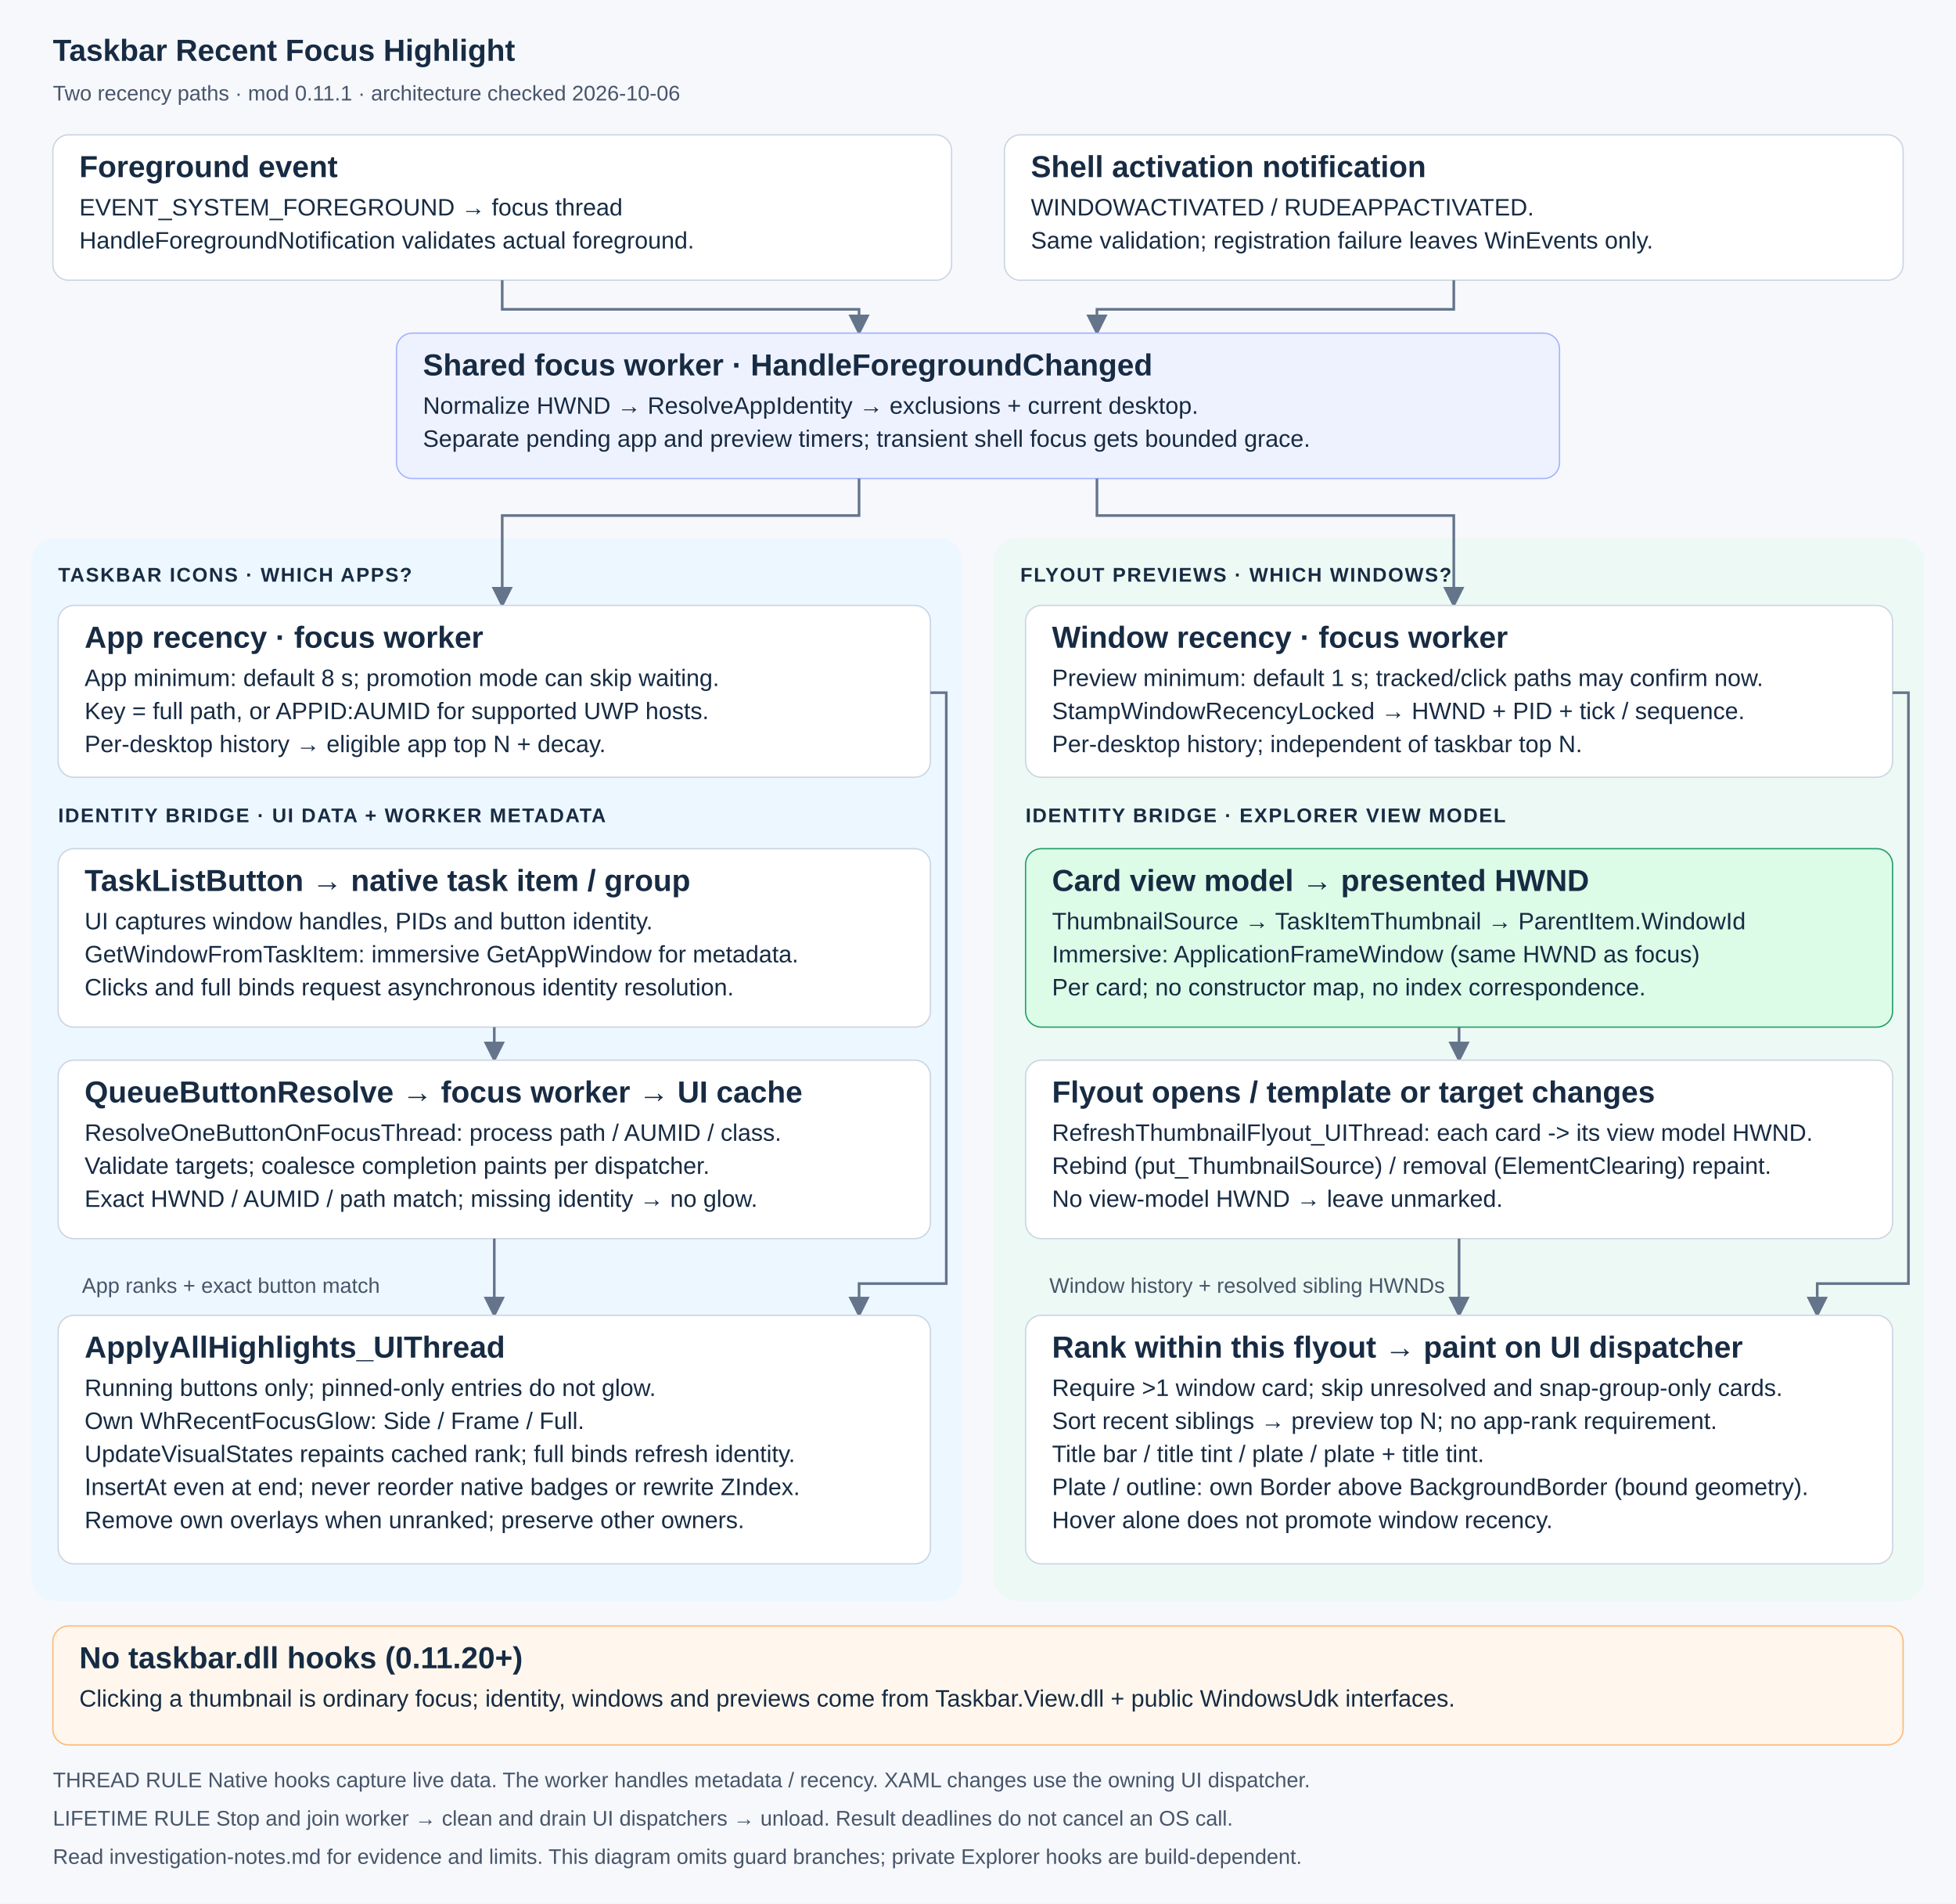
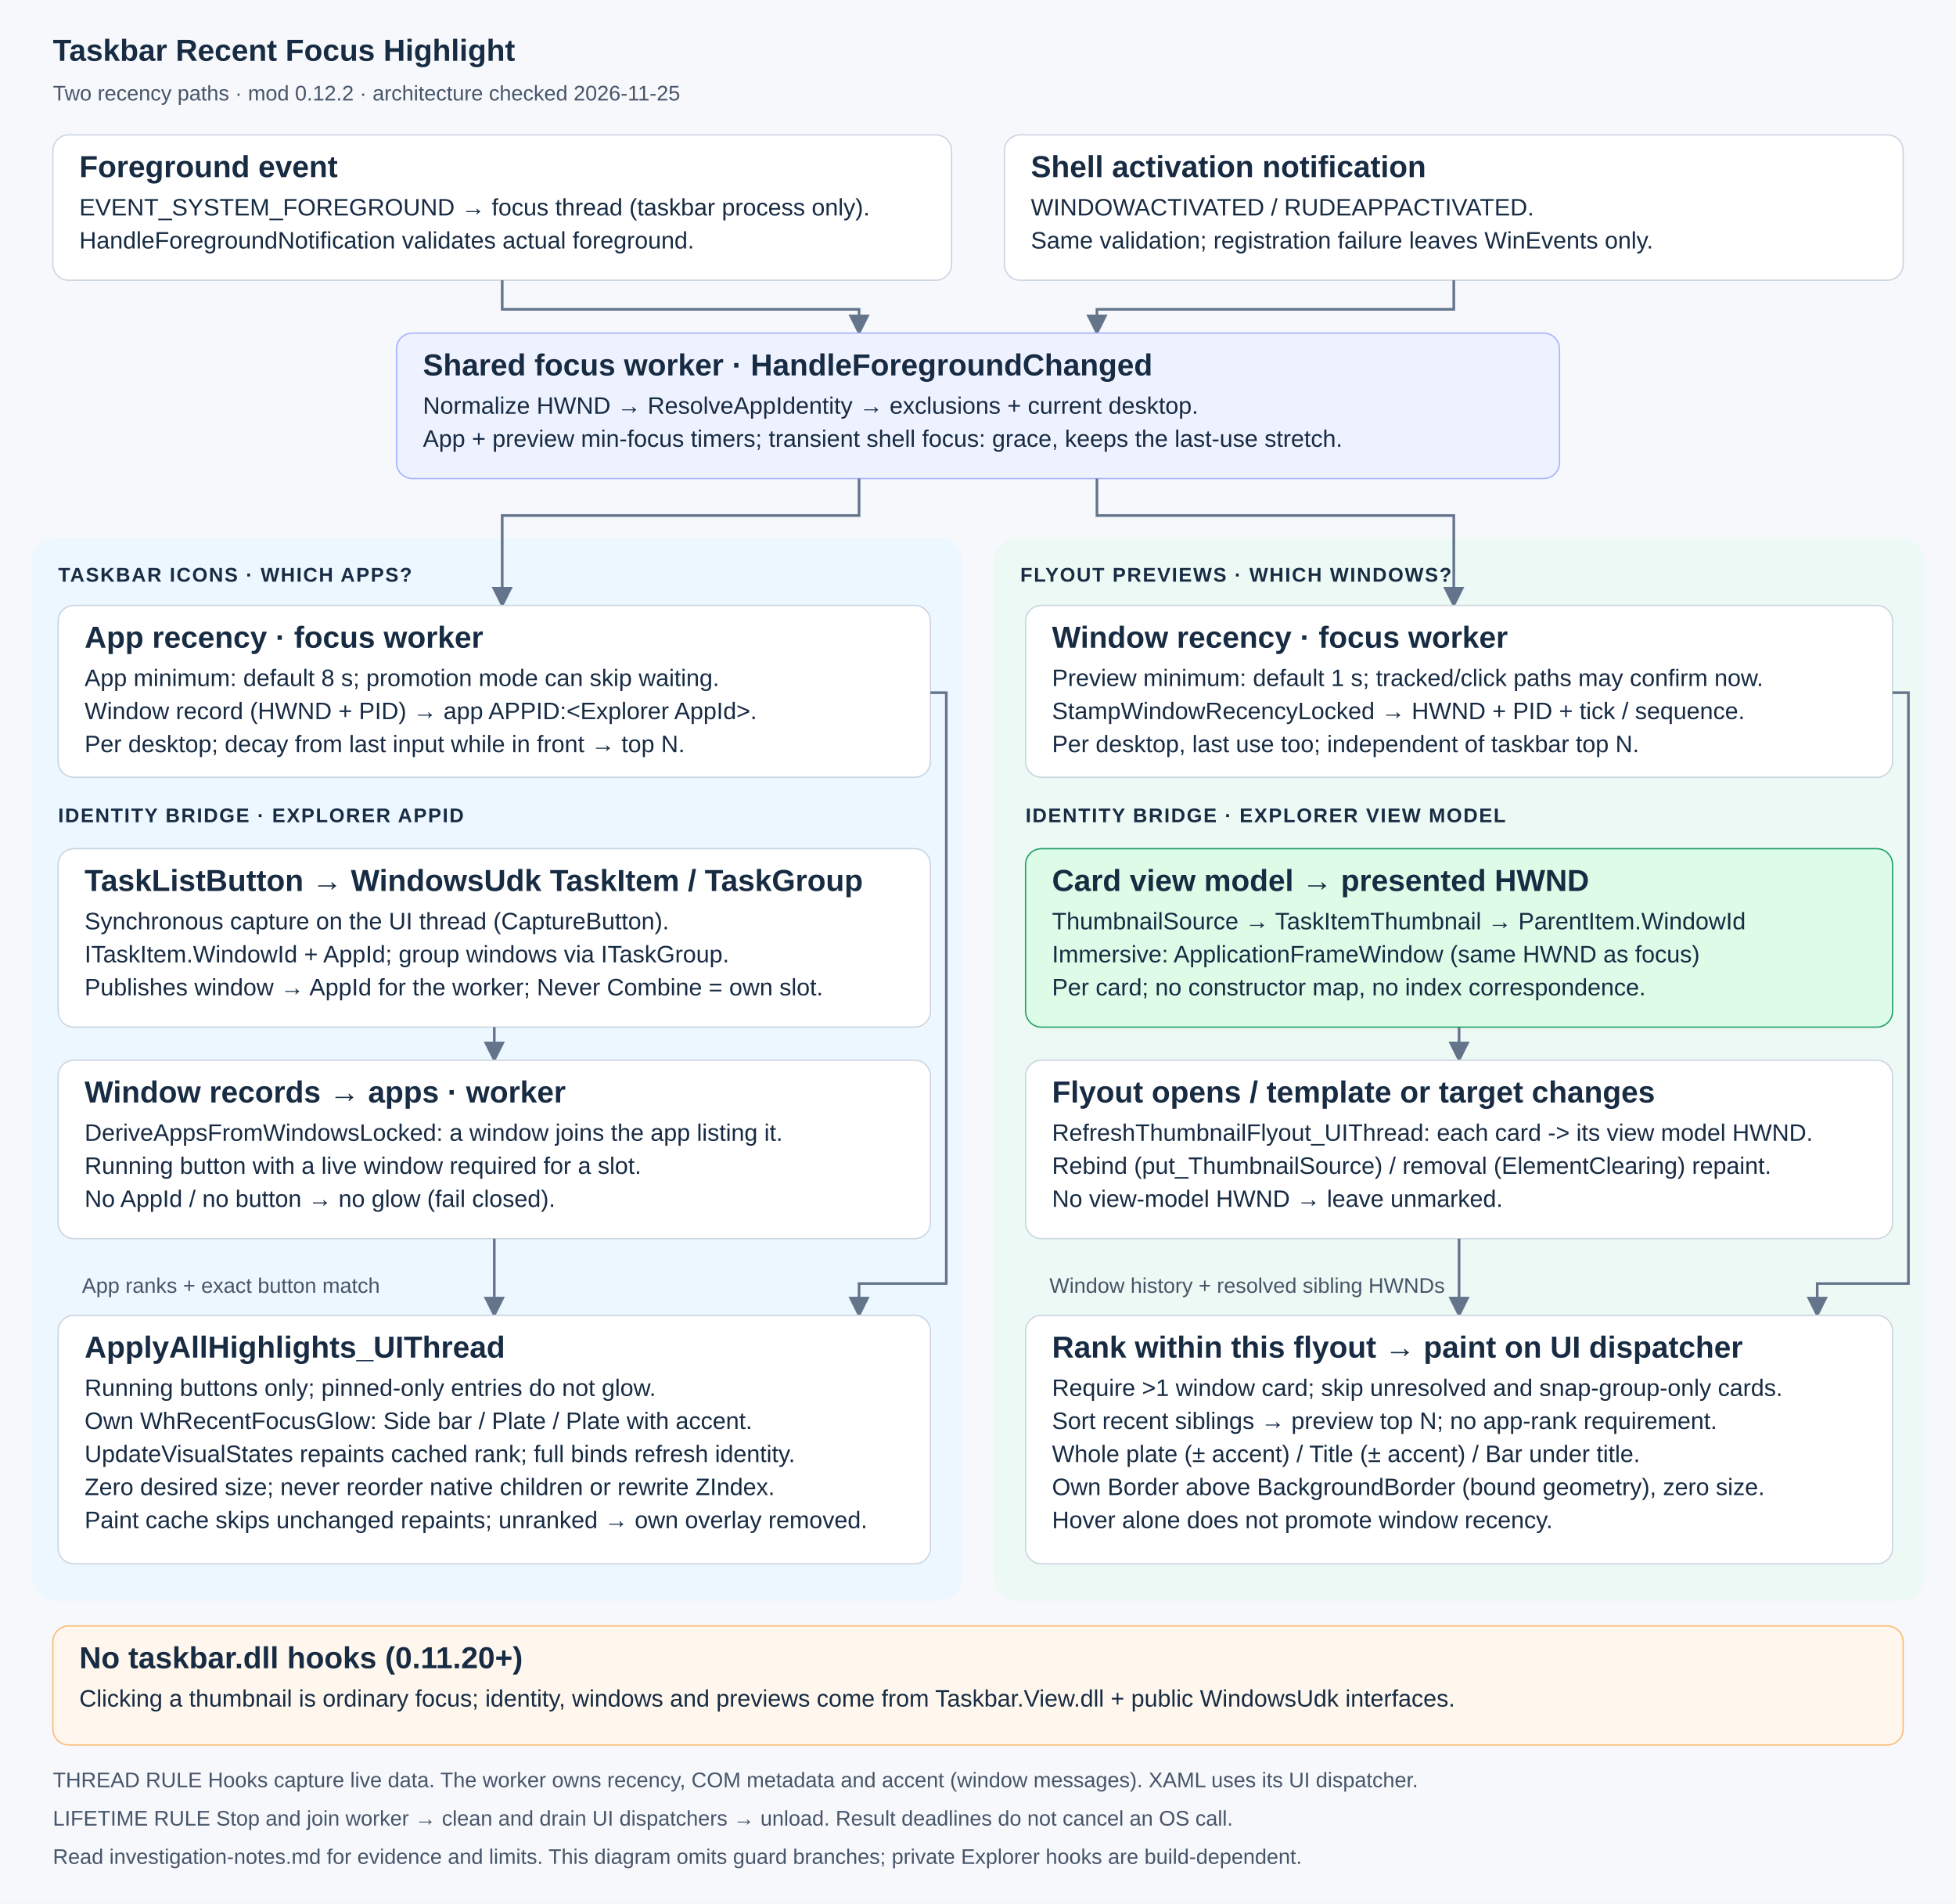
<svg xmlns="http://www.w3.org/2000/svg" width="1480" height="1440" viewBox="0 0 1480 1440" role="img" aria-labelledby="title description">
  <defs>
    <marker id="arrow" markerWidth="8" markerHeight="8" refX="7" refY="4" orient="auto">
      <path d="M0 0L8 4L0 8Z" fill="#64748b" />
    </marker>
  </defs>
  <style>text{font-family:Segoe UI,Arial,sans-serif;fill:#172b43} .heading{font-size:23px;font-weight:700}.body{font-size:18px}.small{font-size:16px;fill:#475569}.tag{font-size:15px;font-weight:700;letter-spacing:1px}.wire{fill:none;stroke:#64748b;stroke-width:2;marker-end:url(#arrow)}</style>
  <rect width="1480" height="1440" fill="#f6f8fc" />
  <text x="40" y="46" class="heading">Taskbar Recent Focus Highlight</text>
-   <text x="40" y="76" class="small">Two recency paths · mod 0.11.1 · architecture checked 2026-10-06</text>
+   <text x="40" y="76" class="small">Two recency paths · mod 0.12.2 · architecture checked 2026-11-25</text>
  <rect x="40" y="102" width="680" height="110" rx="12" fill="#fff" stroke="#cbd5e1" />
  <text x="60" y="134" class="heading">Foreground event</text>
-   <text x="60" y="163" class="body">EVENT_SYSTEM_FOREGROUND → focus thread</text>
+   <text x="60" y="163" class="body">EVENT_SYSTEM_FOREGROUND → focus thread (taskbar process only).</text>
  <text x="60" y="188" class="body">HandleForegroundNotification validates actual foreground.</text>
  <rect x="760" y="102" width="680" height="110" rx="12" fill="#fff" stroke="#cbd5e1" />
  <text x="780" y="134" class="heading">Shell activation notification</text>
  <text x="780" y="163" class="body">WINDOWACTIVATED / RUDEAPPACTIVATED.</text>
  <text x="780" y="188" class="body">Same validation; registration failure leaves WinEvents only.</text>
  <path class="wire" d="M380 212 V234 H650 V252" />
  <path class="wire" d="M1100 212 V234 H830 V252" />
  <rect x="300" y="252" width="880" height="110" rx="12" fill="#eef2ff" stroke="#a5b4fc" />
  <text x="320" y="284" class="heading">Shared focus worker · HandleForegroundChanged</text>
  <text x="320" y="313" class="body">Normalize HWND → ResolveAppIdentity → exclusions + current desktop.</text>
-   <text x="320" y="338" class="body">Separate pending app and preview timers; transient shell focus gets bounded grace.</text>
+   <text x="320" y="338" class="body">App + preview min-focus timers; transient shell focus: grace, keeps the last-use stretch.</text>
  <rect x="24" y="407" width="704" height="804" rx="18" fill="#edf7ff" />
  <rect x="752" y="407" width="704" height="804" rx="18" fill="#edf9f4" />
  <text x="44" y="440" class="tag">TASKBAR ICONS · WHICH APPS?</text>
  <text x="772" y="440" class="tag">FLYOUT PREVIEWS · WHICH WINDOWS?</text>
  <path class="wire" d="M650 362 V390 H380 V458" />
  <path class="wire" d="M830 362 V390 H1100 V458" />
  <rect x="44" y="458" width="660" height="130" rx="12" fill="#fff" stroke="#cbd5e1" />
  <text x="64" y="490" class="heading">App recency · focus worker</text>
  <text x="64" y="519" class="body">App minimum: default 8 s; promotion mode can skip waiting.</text>
-   <text x="64" y="544" class="body">Key = full path, or APPID:AUMID for supported UWP hosts.</text>
-   <text x="64" y="569" class="body">Per-desktop history → eligible app top N + decay.</text>
+   <text x="64" y="544" class="body">Window record (HWND + PID) → app APPID:&lt;Explorer AppId&gt;.</text>
+   <text x="64" y="569" class="body">Per desktop; decay from last input while in front → top N.</text>
  <rect x="776" y="458" width="656" height="130" rx="12" fill="#fff" stroke="#cbd5e1" />
  <text x="796" y="490" class="heading">Window recency · focus worker</text>
  <text x="796" y="519" class="body">Preview minimum: default 1 s; tracked/click paths may confirm now.</text>
  <text x="796" y="544" class="body">StampWindowRecencyLocked → HWND + PID + tick / sequence.</text>
-   <text x="796" y="569" class="body">Per-desktop history; independent of taskbar top N.</text>
-   <text x="44" y="622" class="tag">IDENTITY BRIDGE · UI DATA + WORKER METADATA</text>
+   <text x="796" y="569" class="body">Per desktop, last use too; independent of taskbar top N.</text>
+   <text x="44" y="622" class="tag">IDENTITY BRIDGE · EXPLORER APPID</text>
  <rect x="44" y="642" width="660" height="135" rx="12" fill="#fff" stroke="#cbd5e1" />
-   <text x="64" y="674" class="heading">TaskListButton → native task item / group</text>
-   <text x="64" y="703" class="body">UI captures window handles, PIDs and button identity.</text>
-   <text x="64" y="728" class="body">GetWindowFromTaskItem: immersive GetAppWindow for metadata.</text>
-   <text x="64" y="753" class="body">Clicks and full binds request asynchronous identity resolution.</text>
+   <text x="64" y="674" class="heading">TaskListButton → WindowsUdk TaskItem / TaskGroup</text>
+   <text x="64" y="703" class="body">Synchronous capture on the UI thread (CaptureButton).</text>
+   <text x="64" y="728" class="body">ITaskItem.WindowId + AppId; group windows via ITaskGroup.</text>
+   <text x="64" y="753" class="body">Publishes window → AppId for the worker; Never Combine = own slot.</text>
  <path class="wire" d="M374 777 V802" />
  <rect x="44" y="802" width="660" height="135" rx="12" fill="#fff" stroke="#cbd5e1" />
-   <text x="64" y="834" class="heading">QueueButtonResolve → focus worker → UI cache</text>
-   <text x="64" y="863" class="body">ResolveOneButtonOnFocusThread: process path / AUMID / class.</text>
-   <text x="64" y="888" class="body">Validate targets; coalesce completion paints per dispatcher.</text>
-   <text x="64" y="913" class="body">Exact HWND / AUMID / path match; missing identity → no glow.</text>
+   <text x="64" y="834" class="heading">Window records → apps · worker</text>
+   <text x="64" y="863" class="body">DeriveAppsFromWindowsLocked: a window joins the app listing it.</text>
+   <text x="64" y="888" class="body">Running button with a live window required for a slot.</text>
+   <text x="64" y="913" class="body">No AppId / no button → no glow (fail closed).</text>
  <text x="776" y="622" class="tag">IDENTITY BRIDGE · EXPLORER VIEW MODEL</text>
  <rect x="776" y="642" width="656" height="135" rx="12" fill="#dcfce7" stroke="#22a06b" />
  <text x="796" y="674" class="heading">Card view model → presented HWND</text>
  <text x="796" y="703" class="body">ThumbnailSource → TaskItemThumbnail → ParentItem.WindowId</text>
  <text x="796" y="728" class="body">Immersive: ApplicationFrameWindow (same HWND as focus)</text>
  <text x="796" y="753" class="body">Per card; no constructor map, no index correspondence.</text>
  <path class="wire" d="M1104 777 V802" />
  <rect x="776" y="802" width="656" height="135" rx="12" fill="#fff" stroke="#cbd5e1" />
  <text x="796" y="834" class="heading">Flyout opens / template or target changes</text>
  <text x="796" y="863" class="body">RefreshThumbnailFlyout_UIThread: each card -&gt; its view model HWND.</text>
  <text x="796" y="888" class="body">Rebind (put_ThumbnailSource) / removal (ElementClearing) repaint.</text>
  <text x="796" y="913" class="body">No view-model HWND → leave unmarked.</text>
  <path class="wire" d="M374 937 V995" />
  <path class="wire" d="M1104 937 V995" />
  <path class="wire" d="M704 524 H716 V971 H650 V995" />
  <path class="wire" d="M1432 524 H1444 V971 H1375 V995" />
  <text x="62" y="978" class="small">App ranks + exact button match</text>
  <text x="794" y="978" class="small">Window history + resolved sibling HWNDs</text>
  <rect x="44" y="995" width="660" height="188" rx="12" fill="#fff" stroke="#cbd5e1" />
  <text x="64" y="1027" class="heading">ApplyAllHighlights_UIThread</text>
  <text x="64" y="1056" class="body">Running buttons only; pinned-only entries do not glow.</text>
-   <text x="64" y="1081" class="body">Own WhRecentFocusGlow: Side / Frame / Full.</text>
+   <text x="64" y="1081" class="body">Own WhRecentFocusGlow: Side bar / Plate / Plate with accent.</text>
  <text x="64" y="1106" class="body">UpdateVisualStates repaints cached rank; full binds refresh identity.</text>
-   <text x="64" y="1131" class="body">InsertAt even at end; never reorder native badges or rewrite ZIndex.</text>
-   <text x="64" y="1156" class="body">Remove own overlays when unranked; preserve other owners.</text>
+   <text x="64" y="1131" class="body">Zero desired size; never reorder native children or rewrite ZIndex.</text>
+   <text x="64" y="1156" class="body">Paint cache skips unchanged repaints; unranked → own overlay removed.</text>
  <rect x="776" y="995" width="656" height="188" rx="12" fill="#fff" stroke="#cbd5e1" />
  <text x="796" y="1027" class="heading">Rank within this flyout → paint on UI dispatcher</text>
  <text x="796" y="1056" class="body">Require &gt;1 window card; skip unresolved and snap-group-only cards.</text>
  <text x="796" y="1081" class="body">Sort recent siblings → preview top N; no app-rank requirement.</text>
-   <text x="796" y="1106" class="body">Title bar / title tint / plate / plate + title tint.</text>
-   <text x="796" y="1131" class="body">Plate / outline: own Border above BackgroundBorder (bound geometry).</text>
+   <text x="796" y="1106" class="body">Whole plate (± accent) / Title (± accent) / Bar under title.</text>
+   <text x="796" y="1131" class="body">Own Border above BackgroundBorder (bound geometry), zero size.</text>
  <text x="796" y="1156" class="body">Hover alone does not promote window recency.</text>
  <rect x="40" y="1230" width="1400" height="90" rx="12" fill="#fff7ed" stroke="#fdba74" />
  <text x="60" y="1262" class="heading">No taskbar.dll hooks (0.11.20+)</text>
  <text x="60" y="1291" class="body">Clicking a thumbnail is ordinary focus; identity, windows and previews come from Taskbar.View.dll + public WindowsUdk interfaces.</text>
-   <text x="40" y="1352" class="small">THREAD RULE  Native hooks capture live data. The worker handles metadata / recency. XAML changes use the owning UI dispatcher.</text>
+   <text x="40" y="1352" class="small">THREAD RULE  Hooks capture live data. The worker owns recency, COM metadata and accent (window messages). XAML uses its UI dispatcher.</text>
  <text x="40" y="1381" class="small">LIFETIME RULE  Stop and join worker → clean and drain UI dispatchers → unload. Result deadlines do not cancel an OS call.</text>
  <text x="40" y="1410" class="small">Read investigation-notes.md for evidence and limits. This diagram omits guard branches; private Explorer hooks are build-dependent.</text>
</svg>
